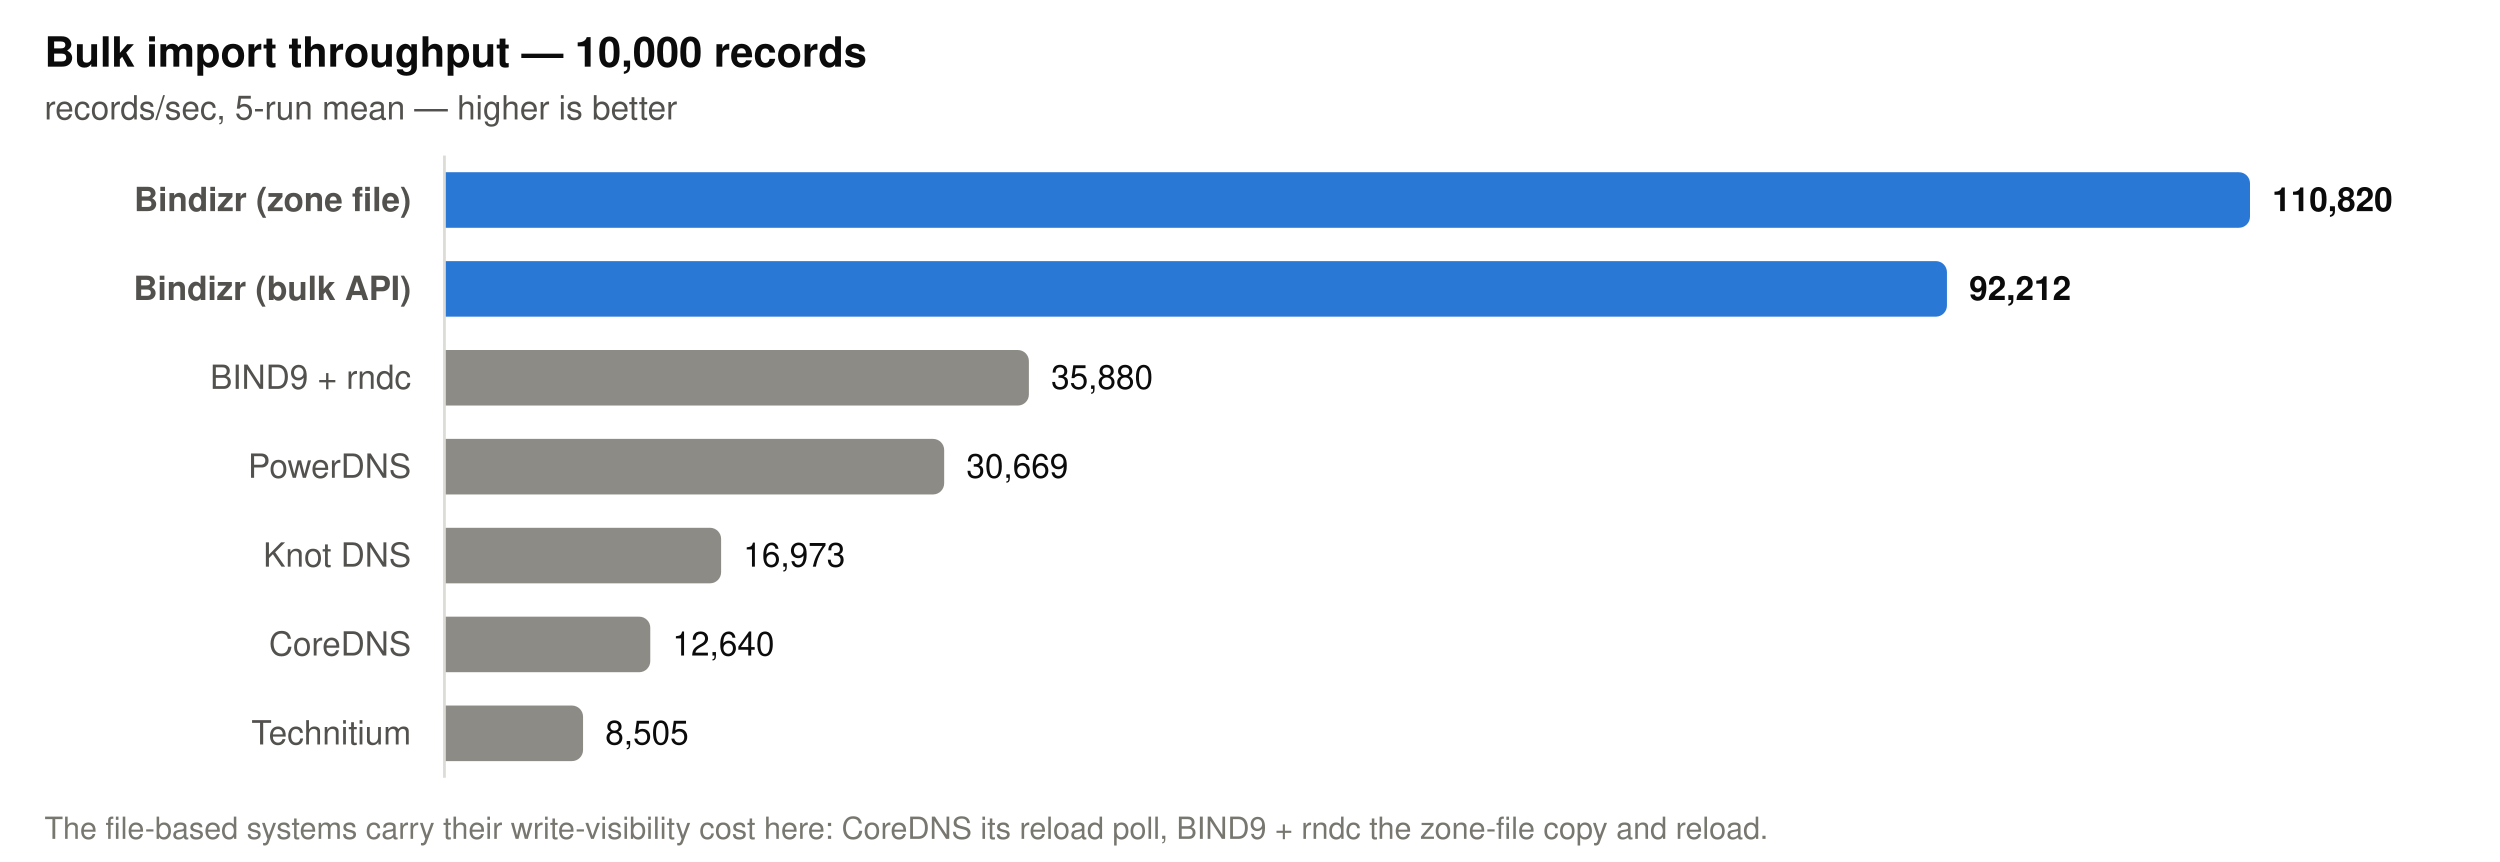
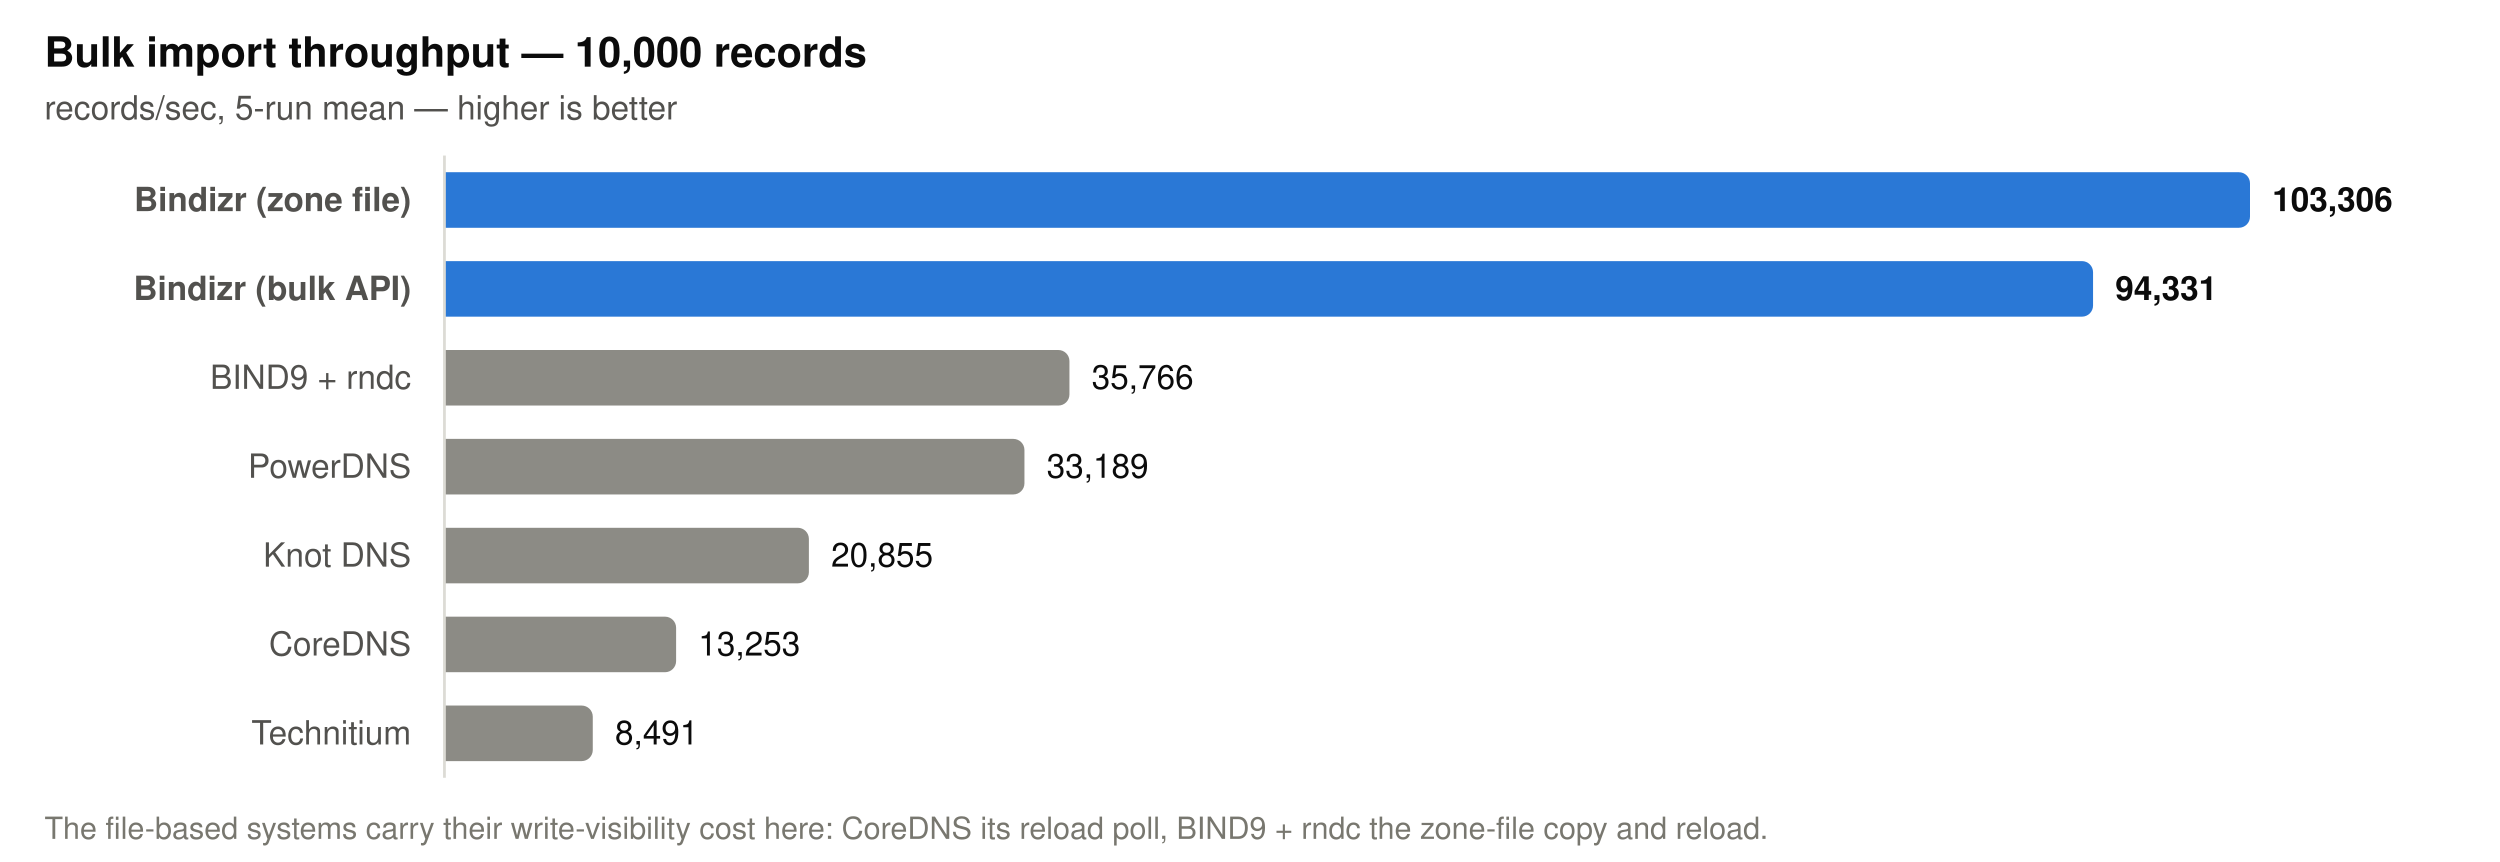
<svg xmlns="http://www.w3.org/2000/svg" width="900" height="310" viewBox="0 0 900 310" role="img">
  <text x="16.0" y="24.0" font-family="-apple-system, BlinkMacSystemFont, 'Segoe UI', Helvetica, Arial, sans-serif" font-size="15" font-weight="600" fill="#0b0b0b" text-anchor="start">Bulk import throughput — 10,000 records</text>
  <text x="16.0" y="43.0" font-family="-apple-system, BlinkMacSystemFont, 'Segoe UI', Helvetica, Arial, sans-serif" font-size="12" font-weight="400" fill="#52514e" text-anchor="start">records/sec, 5-run mean — higher is better</text>
  <text x="148.0" y="76.0" font-family="-apple-system, BlinkMacSystemFont, 'Segoe UI', Helvetica, Arial, sans-serif" font-size="12" font-weight="600" fill="#52514e" text-anchor="end">Bindizr (zone file)</text>
  <path d="M160.0,62.0 H806.0 A4,4 0 0 1 810.0,66.0 V78.0 A4,4 0 0 1 806.0,82.0 H160.0 Z" fill="#2a78d6" />
-   <text x="818.0" y="76.0" font-family="-apple-system, BlinkMacSystemFont, 'Segoe UI', Helvetica, Arial, sans-serif" font-size="12" font-weight="600" fill="#0b0b0b" text-anchor="start">110,820</text>
+   <text x="818.0" y="76.0" font-family="-apple-system, BlinkMacSystemFont, 'Segoe UI', Helvetica, Arial, sans-serif" font-size="12" font-weight="600" fill="#0b0b0b" text-anchor="start">103,306</text>
  <text x="148.0" y="108.0" font-family="-apple-system, BlinkMacSystemFont, 'Segoe UI', Helvetica, Arial, sans-serif" font-size="12" font-weight="600" fill="#52514e" text-anchor="end">Bindizr (bulk API)</text>
-   <path d="M160.0,94.0 H696.9 A4,4 0 0 1 700.9,98.0 V110.0 A4,4 0 0 1 696.9,114.0 H160.0 Z" fill="#2a78d6" />
-   <text x="708.9" y="108.0" font-family="-apple-system, BlinkMacSystemFont, 'Segoe UI', Helvetica, Arial, sans-serif" font-size="12" font-weight="600" fill="#0b0b0b" text-anchor="start">92,212</text>
+   <path d="M160.0,94.0 H749.5 A4,4 0 0 1 753.5,98.0 V110.0 A4,4 0 0 1 749.5,114.0 H160.0 Z" fill="#2a78d6" />
+   <text x="761.5" y="108.0" font-family="-apple-system, BlinkMacSystemFont, 'Segoe UI', Helvetica, Arial, sans-serif" font-size="12" font-weight="600" fill="#0b0b0b" text-anchor="start">94,331</text>
  <text x="148.0" y="140.0" font-family="-apple-system, BlinkMacSystemFont, 'Segoe UI', Helvetica, Arial, sans-serif" font-size="12" font-weight="400" fill="#52514e" text-anchor="end">BIND9 + rndc</text>
-   <path d="M160.0,126.0 H366.4 A4,4 0 0 1 370.4,130.0 V142.0 A4,4 0 0 1 366.4,146.0 H160.0 Z" fill="#8c8b85" />
-   <text x="378.4" y="140.0" font-family="-apple-system, BlinkMacSystemFont, 'Segoe UI', Helvetica, Arial, sans-serif" font-size="12" font-weight="400" fill="#0b0b0b" text-anchor="start">35,880</text>
+   <path d="M160.0,126.0 H381.0 A4,4 0 0 1 385.0,130.0 V142.0 A4,4 0 0 1 381.0,146.0 H160.0 Z" fill="#8c8b85" />
+   <text x="393.0" y="140.0" font-family="-apple-system, BlinkMacSystemFont, 'Segoe UI', Helvetica, Arial, sans-serif" font-size="12" font-weight="400" fill="#0b0b0b" text-anchor="start">35,766</text>
  <text x="148.0" y="172.0" font-family="-apple-system, BlinkMacSystemFont, 'Segoe UI', Helvetica, Arial, sans-serif" font-size="12" font-weight="400" fill="#52514e" text-anchor="end">PowerDNS</text>
-   <path d="M160.0,158.0 H335.9 A4,4 0 0 1 339.9,162.0 V174.0 A4,4 0 0 1 335.9,178.0 H160.0 Z" fill="#8c8b85" />
-   <text x="347.9" y="172.0" font-family="-apple-system, BlinkMacSystemFont, 'Segoe UI', Helvetica, Arial, sans-serif" font-size="12" font-weight="400" fill="#0b0b0b" text-anchor="start">30,669</text>
+   <path d="M160.0,158.0 H364.8 A4,4 0 0 1 368.8,162.0 V174.0 A4,4 0 0 1 364.8,178.0 H160.0 Z" fill="#8c8b85" />
+   <text x="376.8" y="172.0" font-family="-apple-system, BlinkMacSystemFont, 'Segoe UI', Helvetica, Arial, sans-serif" font-size="12" font-weight="400" fill="#0b0b0b" text-anchor="start">33,189</text>
  <text x="148.0" y="204.0" font-family="-apple-system, BlinkMacSystemFont, 'Segoe UI', Helvetica, Arial, sans-serif" font-size="12" font-weight="400" fill="#52514e" text-anchor="end">Knot DNS</text>
-   <path d="M160.0,190.0 H255.6 A4,4 0 0 1 259.6,194.0 V206.0 A4,4 0 0 1 255.6,210.0 H160.0 Z" fill="#8c8b85" />
-   <text x="267.6" y="204.0" font-family="-apple-system, BlinkMacSystemFont, 'Segoe UI', Helvetica, Arial, sans-serif" font-size="12" font-weight="400" fill="#0b0b0b" text-anchor="start">16,973</text>
+   <path d="M160.0,190.0 H287.2 A4,4 0 0 1 291.2,194.0 V206.0 A4,4 0 0 1 287.2,210.0 H160.0 Z" fill="#8c8b85" />
+   <text x="299.2" y="204.0" font-family="-apple-system, BlinkMacSystemFont, 'Segoe UI', Helvetica, Arial, sans-serif" font-size="12" font-weight="400" fill="#0b0b0b" text-anchor="start">20,855</text>
  <text x="148.0" y="236.0" font-family="-apple-system, BlinkMacSystemFont, 'Segoe UI', Helvetica, Arial, sans-serif" font-size="12" font-weight="400" fill="#52514e" text-anchor="end">CoreDNS</text>
-   <path d="M160.0,222.0 H230.1 A4,4 0 0 1 234.1,226.0 V238.0 A4,4 0 0 1 230.1,242.0 H160.0 Z" fill="#8c8b85" />
-   <text x="242.1" y="236.0" font-family="-apple-system, BlinkMacSystemFont, 'Segoe UI', Helvetica, Arial, sans-serif" font-size="12" font-weight="400" fill="#0b0b0b" text-anchor="start">12,640</text>
+   <path d="M160.0,222.0 H239.4 A4,4 0 0 1 243.4,226.0 V238.0 A4,4 0 0 1 239.4,242.0 H160.0 Z" fill="#8c8b85" />
+   <text x="251.4" y="236.0" font-family="-apple-system, BlinkMacSystemFont, 'Segoe UI', Helvetica, Arial, sans-serif" font-size="12" font-weight="400" fill="#0b0b0b" text-anchor="start">13,253</text>
  <text x="148.0" y="268.0" font-family="-apple-system, BlinkMacSystemFont, 'Segoe UI', Helvetica, Arial, sans-serif" font-size="12" font-weight="400" fill="#52514e" text-anchor="end">Technitium</text>
-   <path d="M160.0,254.0 H205.9 A4,4 0 0 1 209.9,258.0 V270.0 A4,4 0 0 1 205.9,274.0 H160.0 Z" fill="#8c8b85" />
-   <text x="217.9" y="268.0" font-family="-apple-system, BlinkMacSystemFont, 'Segoe UI', Helvetica, Arial, sans-serif" font-size="12" font-weight="400" fill="#0b0b0b" text-anchor="start">8,505</text>
+   <path d="M160.0,254.0 H209.4 A4,4 0 0 1 213.4,258.0 V270.0 A4,4 0 0 1 209.4,274.0 H160.0 Z" fill="#8c8b85" />
+   <text x="221.4" y="268.0" font-family="-apple-system, BlinkMacSystemFont, 'Segoe UI', Helvetica, Arial, sans-serif" font-size="12" font-weight="400" fill="#0b0b0b" text-anchor="start">8,491</text>
  <line x1="160" y1="56" x2="160" y2="280" stroke="#dcdbd5" stroke-width="1" />
  <text x="16.0" y="302.0" font-family="-apple-system, BlinkMacSystemFont, 'Segoe UI', Helvetica, Arial, sans-serif" font-size="11" font-weight="400" fill="#78776f" text-anchor="start">The file-based systems carry their write-visibility cost here: CoreDNS its reload poll, BIND9 + rndc the zone-file copy and reload.</text>
</svg>
